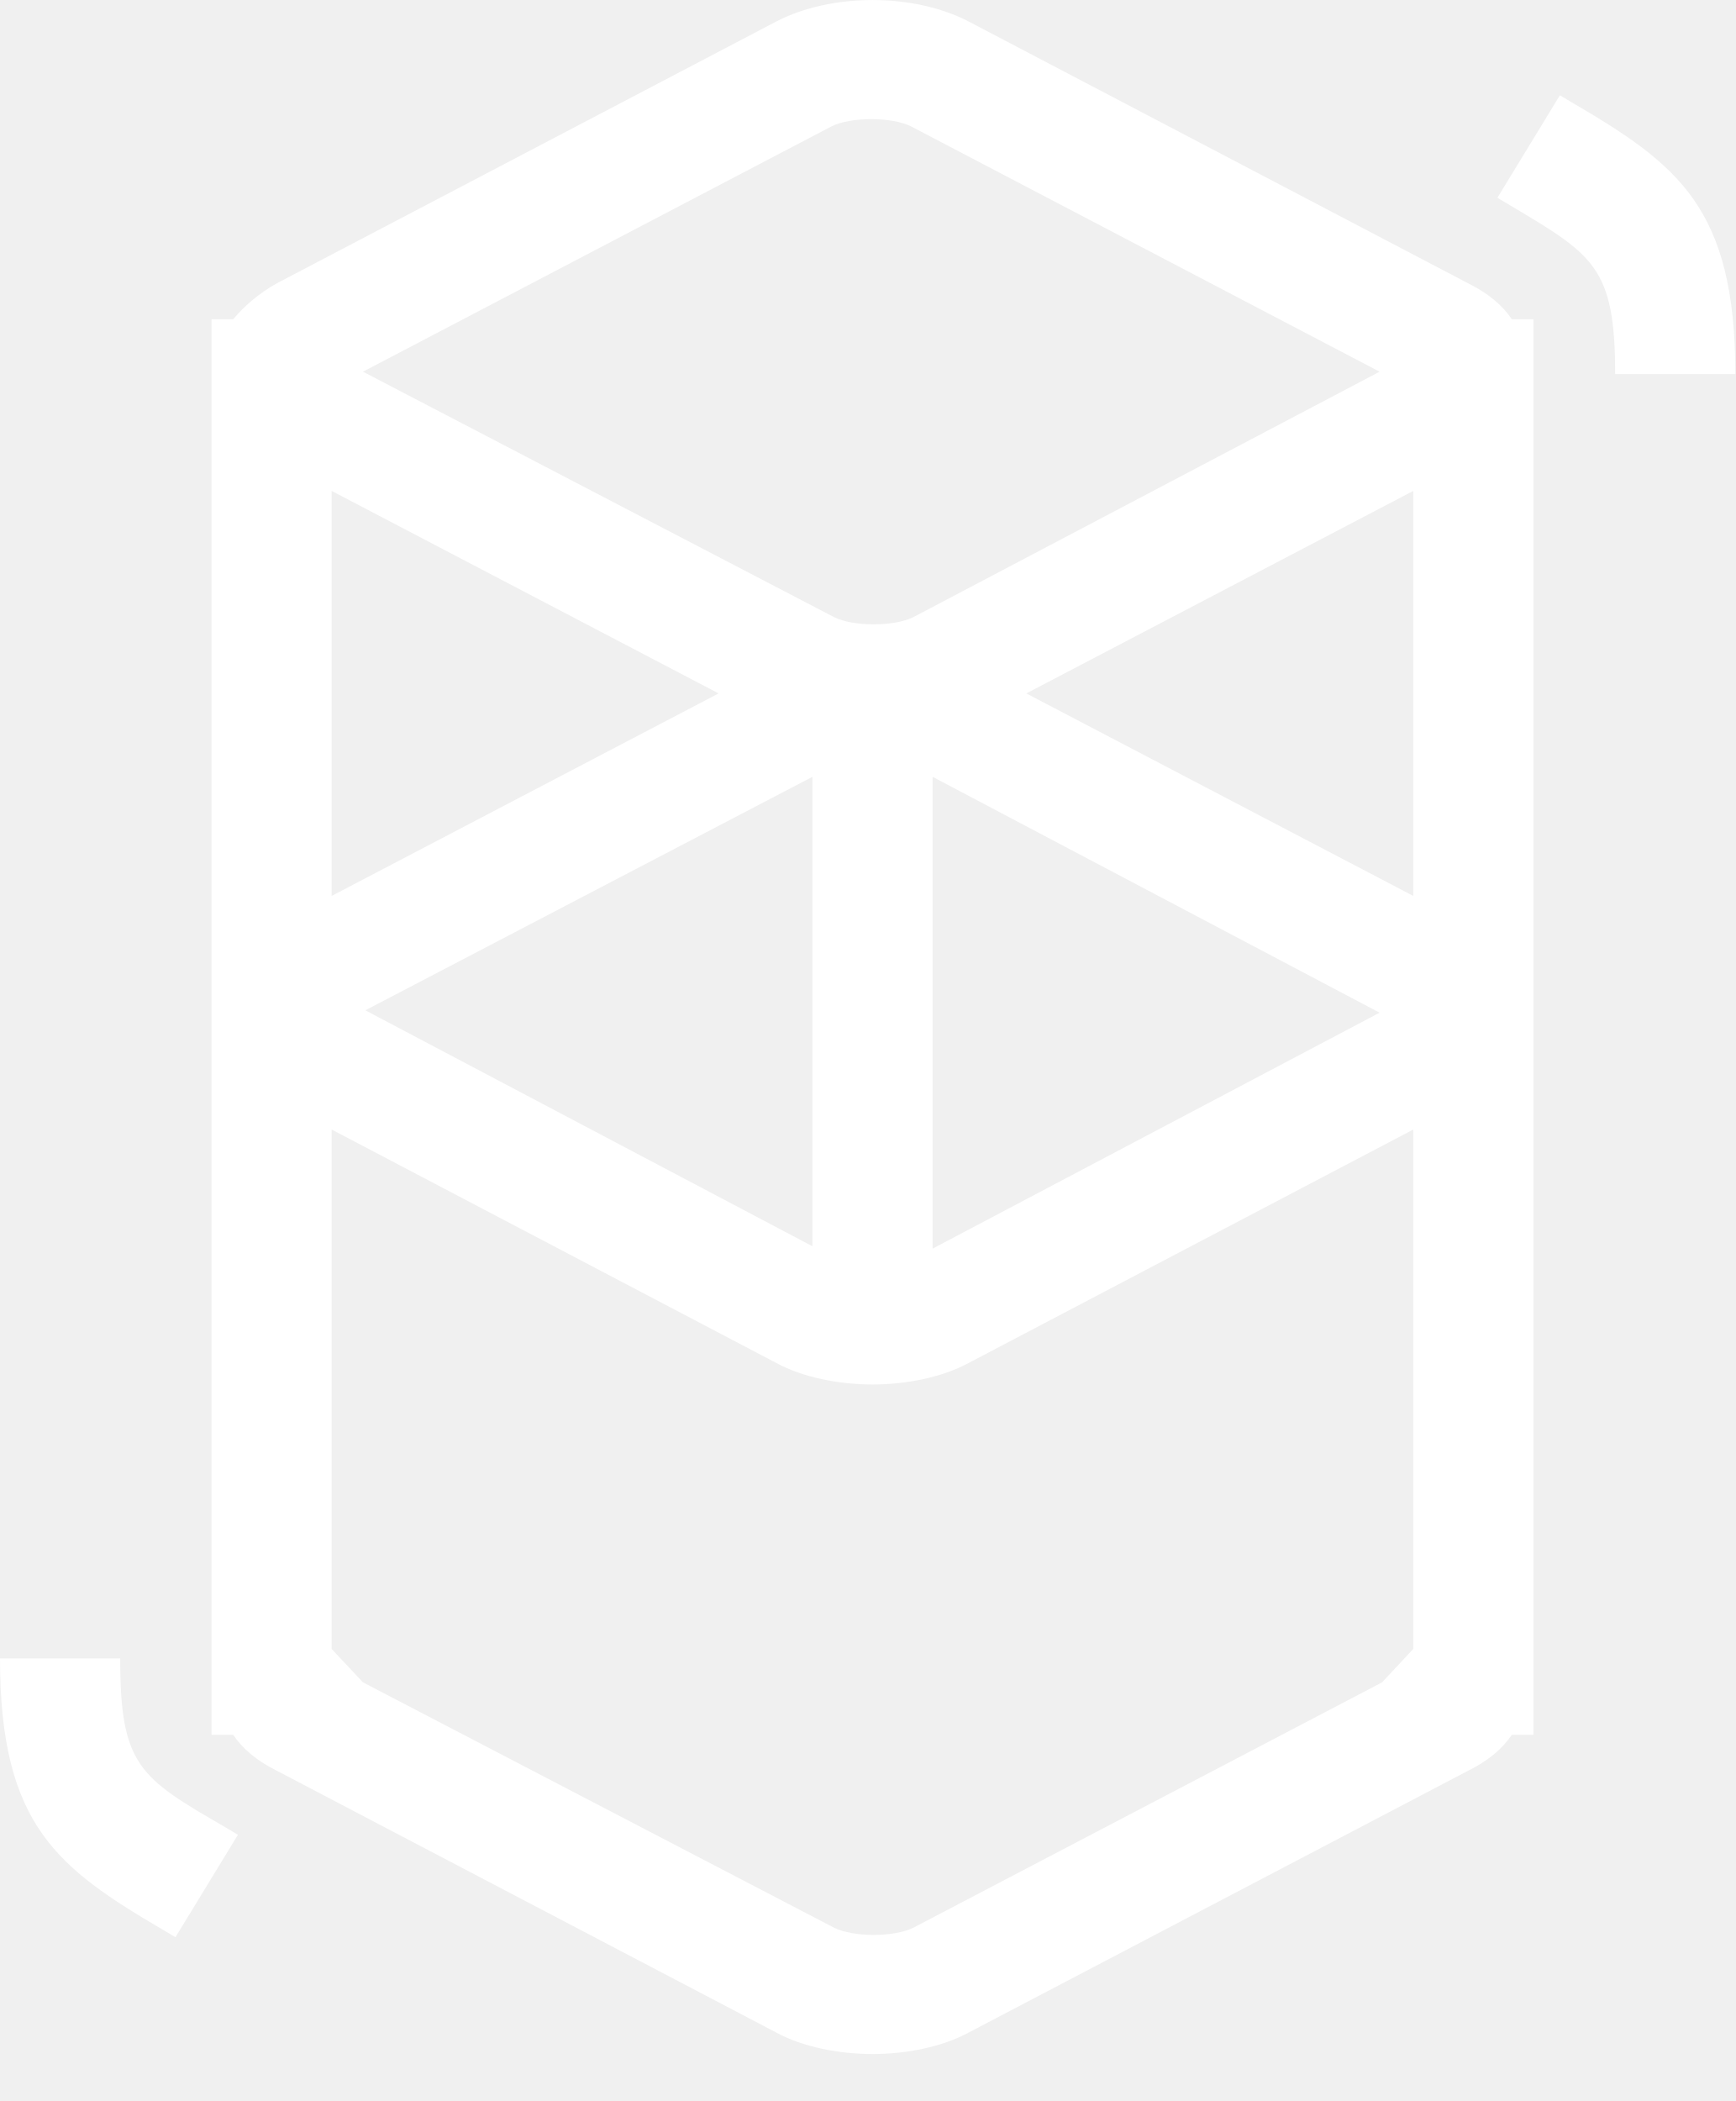
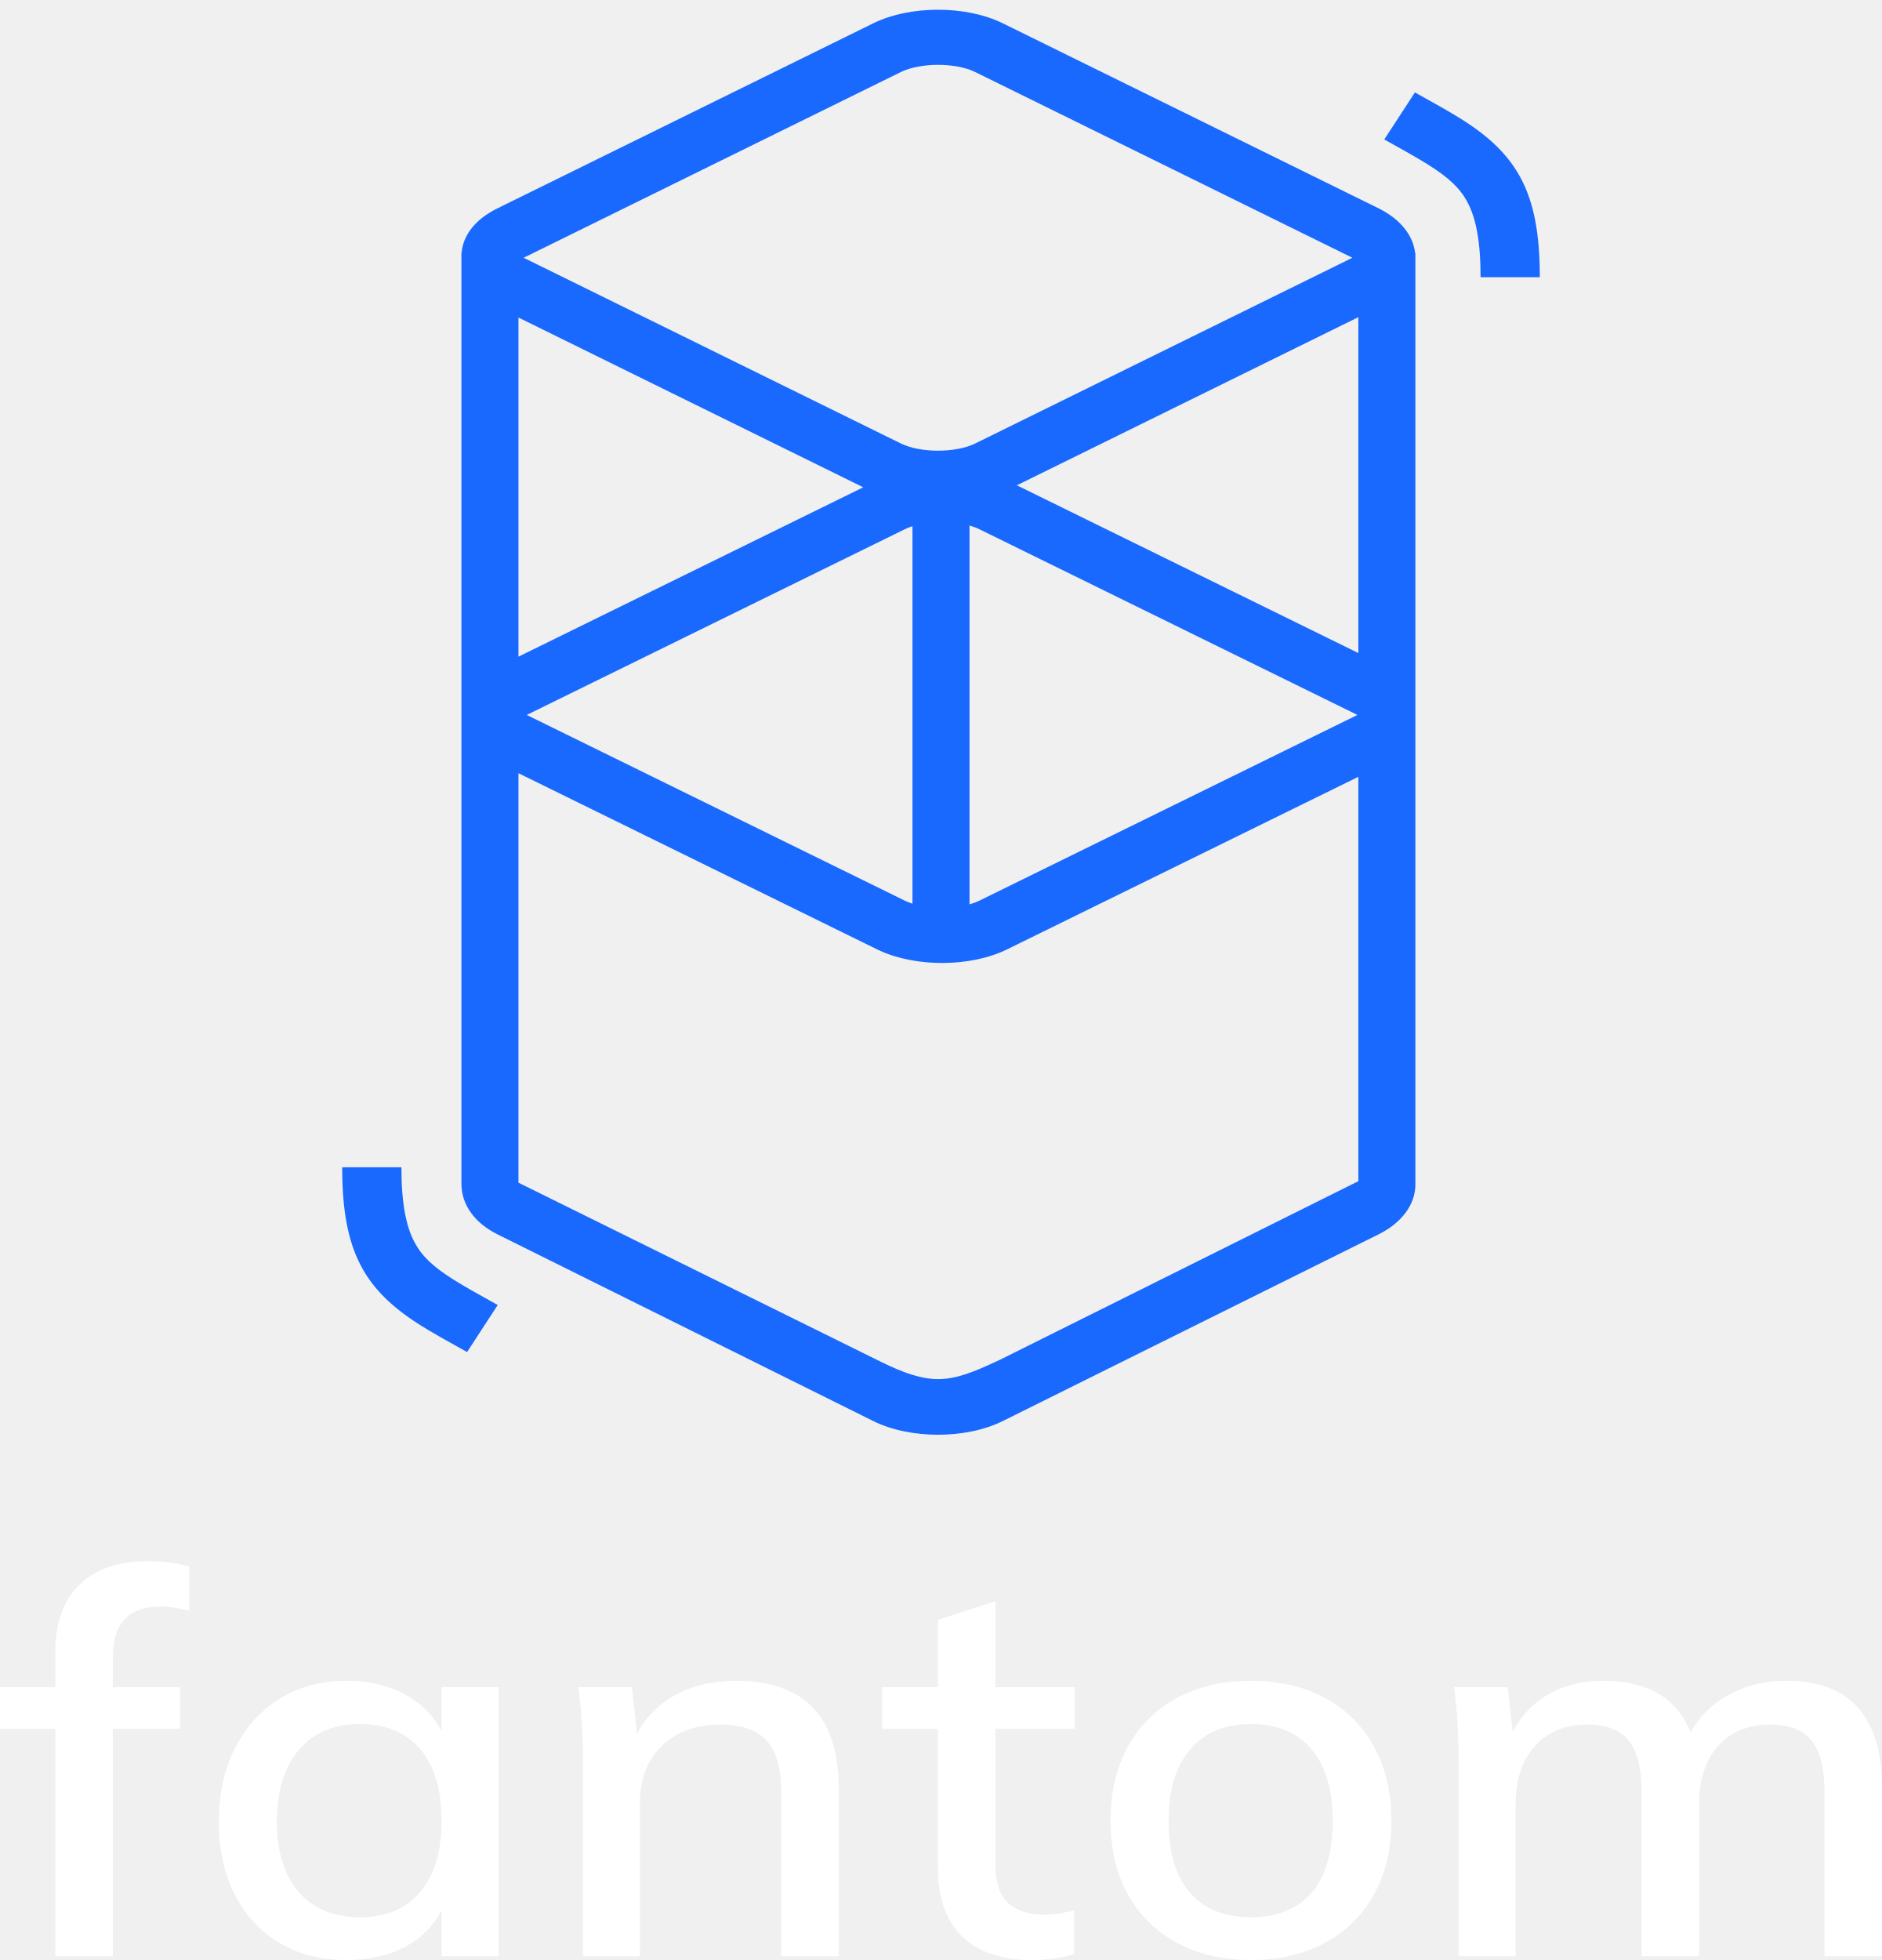
- <svg xmlns="http://www.w3.org/2000/svg" width="19" height="23" viewBox="0 0 19 23" fill="none">
-   <path d="M16.079 3.104L10.605 0.235C10 -0.078 9.105 -0.078 8.5 0.235L3.026 3.104C2.842 3.209 2.684 3.339 2.553 3.495H2.316L2.316 18.991H2.553C2.658 19.147 2.816 19.277 3.026 19.382L8.5 22.251C8.789 22.408 9.184 22.486 9.553 22.486C9.921 22.486 10.316 22.408 10.605 22.251L16.079 19.382C16.29 19.277 16.448 19.147 16.553 18.991H16.79V3.495H16.553C16.448 3.339 16.29 3.209 16.079 3.104ZM3.631 5.374L7.868 7.591L3.631 9.808L3.631 5.374ZM8.895 8.504V13.643L4 11.06L8.895 8.504ZM10.211 8.504L15.105 11.086L10.211 13.669V8.504ZM11.237 7.591L15.474 5.374V9.808L11.237 7.591ZM9.105 1.383C9.316 1.278 9.763 1.278 9.974 1.383L15.105 4.069L10 6.756C9.789 6.861 9.342 6.861 9.132 6.756L3.974 4.069L9.105 1.383ZM10 21.103C9.789 21.208 9.342 21.208 9.132 21.103L3.974 18.417L3.631 18.051V12.365L8.5 14.921C8.789 15.078 9.184 15.156 9.553 15.156C9.921 15.156 10.316 15.078 10.605 14.921L15.474 12.365L15.474 18.051L15.132 18.417L10 21.103Z" fill="white" />
-   <path d="M17.21 1.121L17.079 1.043L16.395 2.165L16.526 2.243C17.447 2.791 17.684 2.921 17.684 4.095H19C19 2.269 18.368 1.8 17.21 1.121Z" fill="white" />
-   <path d="M1.316 18.155H0C0 19.981 0.632 20.451 1.79 21.129L1.921 21.207L2.605 20.086L2.474 20.007C1.526 19.46 1.316 19.329 1.316 18.155Z" fill="white" />
+ <svg xmlns="http://www.w3.org/2000/svg" width="97" height="101" viewBox="0 0 97 101" fill="none">
+   <path d="M45.006 1.202C46.904 0.268 49.791 0.268 51.688 1.202L71.049 10.733C72.207 11.303 72.836 12.155 72.936 13.032L72.95 13.032V61.151H72.948C72.899 62.084 72.267 63.005 71.049 63.609L51.688 73.226C49.791 74.169 46.904 74.169 45.006 73.226L25.645 63.609C24.408 62.995 23.814 62.042 23.785 61.094L23.787 61.151H23.782V13.032L23.79 13.033C23.864 12.145 24.463 11.315 25.645 10.733L45.006 1.202ZM26.722 39.844V60.944L45.006 69.978C46.062 70.508 47.159 71.025 48.228 71.065L48.347 71.067C49.316 71.07 50.26 70.657 51.212 70.22L51.555 70.062L70.011 60.867V40.03L51.905 48.922C50.038 49.839 47.216 49.856 45.314 48.973L45.207 48.922L26.722 39.844ZM20.69 60.149C20.69 61.98 20.919 63.183 21.374 64.031C21.752 64.734 22.318 65.271 23.352 65.924L23.411 65.962C23.638 66.104 23.888 66.252 24.192 66.427L24.551 66.631L25.653 67.248L24.073 69.672L22.839 68.981L22.632 68.863C22.275 68.659 21.98 68.484 21.704 68.311C18.757 66.468 17.658 64.457 17.637 60.276L17.636 60.149H20.69ZM49.97 27.081V46.602C50.155 46.549 50.326 46.486 50.478 46.411L69.885 36.88C69.906 36.87 69.925 36.86 69.944 36.85L69.96 36.841L69.93 36.825L69.885 36.803L50.478 27.272C50.326 27.197 50.155 27.133 49.97 27.081ZM47.03 27.115C46.888 27.16 46.755 27.212 46.634 27.272L27.227 36.803C27.207 36.813 27.188 36.823 27.169 36.832L27.152 36.841L27.183 36.858L27.227 36.88L46.634 46.411C46.755 46.47 46.888 46.523 47.03 46.568V27.115ZM26.722 16.363V33.838L44.492 25.111L26.722 16.363ZM70.011 16.344L52.41 25.008L70.011 33.652V16.344ZM50.265 3.713C49.258 3.218 47.437 3.218 46.43 3.713L27.068 13.244C27.048 13.254 27.029 13.264 27.01 13.274L26.994 13.283L27.024 13.299L27.068 13.321L46.43 22.852C47.437 23.348 49.258 23.348 50.265 22.852L69.626 13.321C69.646 13.311 69.666 13.302 69.684 13.292L69.701 13.283L69.67 13.267L69.626 13.244L50.265 3.713ZM72.927 4.762L74.161 5.453L74.368 5.571C74.725 5.775 75.02 5.951 75.296 6.123C78.243 7.967 79.342 9.977 79.363 14.158L79.364 14.285H76.31C76.31 12.454 76.081 11.251 75.626 10.403C75.248 9.7 74.682 9.163 73.648 8.51L73.589 8.473C73.362 8.331 73.112 8.182 72.808 8.007L72.449 7.803L71.347 7.186L72.927 4.762Z" fill="#1969FF" />
+   <path d="M5.815 100.808V89.088H9.28V86.942H5.815V85.401C5.815 83.659 6.627 82.788 8.252 82.788C8.722 82.788 9.221 82.861 9.75 83.008V80.724C9.104 80.541 8.389 80.449 7.606 80.449C6.099 80.449 4.929 80.853 4.097 81.66C3.265 82.467 2.849 83.641 2.849 85.181V86.942H0V89.088H2.849V100.808H5.815ZM17.855 101C18.991 101 19.984 100.78 20.836 100.34C21.688 99.9 22.329 99.267 22.76 98.441V100.808H25.696V86.942H22.76V89.198C22.309 88.372 21.663 87.735 20.821 87.286C19.98 86.836 18.991 86.612 17.855 86.612C16.583 86.612 15.447 86.914 14.449 87.52C13.45 88.125 12.672 88.978 12.114 90.078C11.556 91.178 11.277 92.444 11.277 93.875C11.277 95.305 11.551 96.557 12.099 97.63C12.648 98.703 13.416 99.533 14.405 100.12C15.393 100.707 16.544 101 17.855 101ZM18.56 98.799C17.209 98.799 16.157 98.368 15.403 97.506C14.649 96.644 14.273 95.433 14.273 93.875C14.273 92.297 14.649 91.064 15.403 90.174C16.157 89.285 17.199 88.84 18.531 88.84C19.882 88.84 20.924 89.271 21.658 90.133C22.392 90.995 22.76 92.224 22.76 93.82C22.76 95.397 22.392 96.621 21.658 97.492C20.924 98.364 19.891 98.799 18.56 98.799ZM32.98 100.808V92.912C32.98 91.683 33.356 90.702 34.11 89.968C34.864 89.234 35.867 88.868 37.12 88.868C38.217 88.868 39.014 89.143 39.514 89.693C40.013 90.243 40.263 91.124 40.263 92.334V100.808H43.229V92.169C43.229 88.464 41.457 86.612 37.913 86.612C36.778 86.612 35.764 86.846 34.873 87.313C33.983 87.781 33.303 88.455 32.833 89.335L32.568 86.942H29.808C29.965 88.097 30.043 89.4 30.043 90.848V100.808H32.98ZM53.155 101C53.977 101 54.711 100.899 55.357 100.698V98.441C54.828 98.588 54.31 98.662 53.801 98.662C53.018 98.662 52.406 98.465 51.965 98.07C51.525 97.676 51.304 97.002 51.304 96.048V89.088H55.387V86.942H51.304V82.513L48.339 83.475V86.942H45.46V89.088H48.339V96.268C48.339 97.809 48.76 98.983 49.601 99.79C50.443 100.597 51.627 101 53.155 101ZM64.491 101C65.92 101 67.183 100.707 68.279 100.12C69.375 99.533 70.222 98.698 70.819 97.616C71.416 96.534 71.715 95.269 71.715 93.82C71.715 92.371 71.416 91.1 70.819 90.009C70.222 88.918 69.375 88.079 68.279 87.492C67.183 86.905 65.92 86.612 64.491 86.612C63.042 86.612 61.769 86.905 60.673 87.492C59.576 88.079 58.73 88.918 58.132 90.009C57.535 91.1 57.237 92.371 57.237 93.82C57.237 95.269 57.535 96.534 58.132 97.616C58.73 98.698 59.576 99.533 60.673 100.12C61.769 100.707 63.042 101 64.491 101ZM64.461 98.799C63.11 98.799 62.068 98.377 61.333 97.534C60.599 96.69 60.232 95.452 60.232 93.82C60.232 92.224 60.604 90.995 61.348 90.133C62.092 89.271 63.139 88.84 64.491 88.84C65.822 88.84 66.855 89.271 67.589 90.133C68.323 90.995 68.69 92.224 68.69 93.82C68.69 95.452 68.328 96.69 67.603 97.534C66.879 98.377 65.832 98.799 64.461 98.799ZM78.117 100.808V92.967C78.117 91.701 78.45 90.702 79.115 89.968C79.781 89.234 80.682 88.868 81.817 88.868C82.796 88.868 83.506 89.143 83.946 89.693C84.387 90.243 84.607 91.114 84.607 92.306V100.808H87.573V92.967C87.573 91.701 87.901 90.702 88.557 89.968C89.213 89.234 90.109 88.868 91.244 88.868C92.223 88.868 92.933 89.143 93.373 89.693C93.814 90.243 94.034 91.114 94.034 92.306V100.808H97V92.169C97 88.464 95.356 86.612 92.066 86.612C90.97 86.612 89.986 86.85 89.115 87.327C88.243 87.804 87.583 88.455 87.133 89.28C86.428 87.501 84.93 86.612 82.639 86.612C81.563 86.612 80.623 86.841 79.82 87.299C79.017 87.758 78.401 88.409 77.97 89.253L77.706 86.942H74.945C75.102 88.097 75.18 89.4 75.18 90.848V100.808H78.117Z" fill="white" />
</svg>
